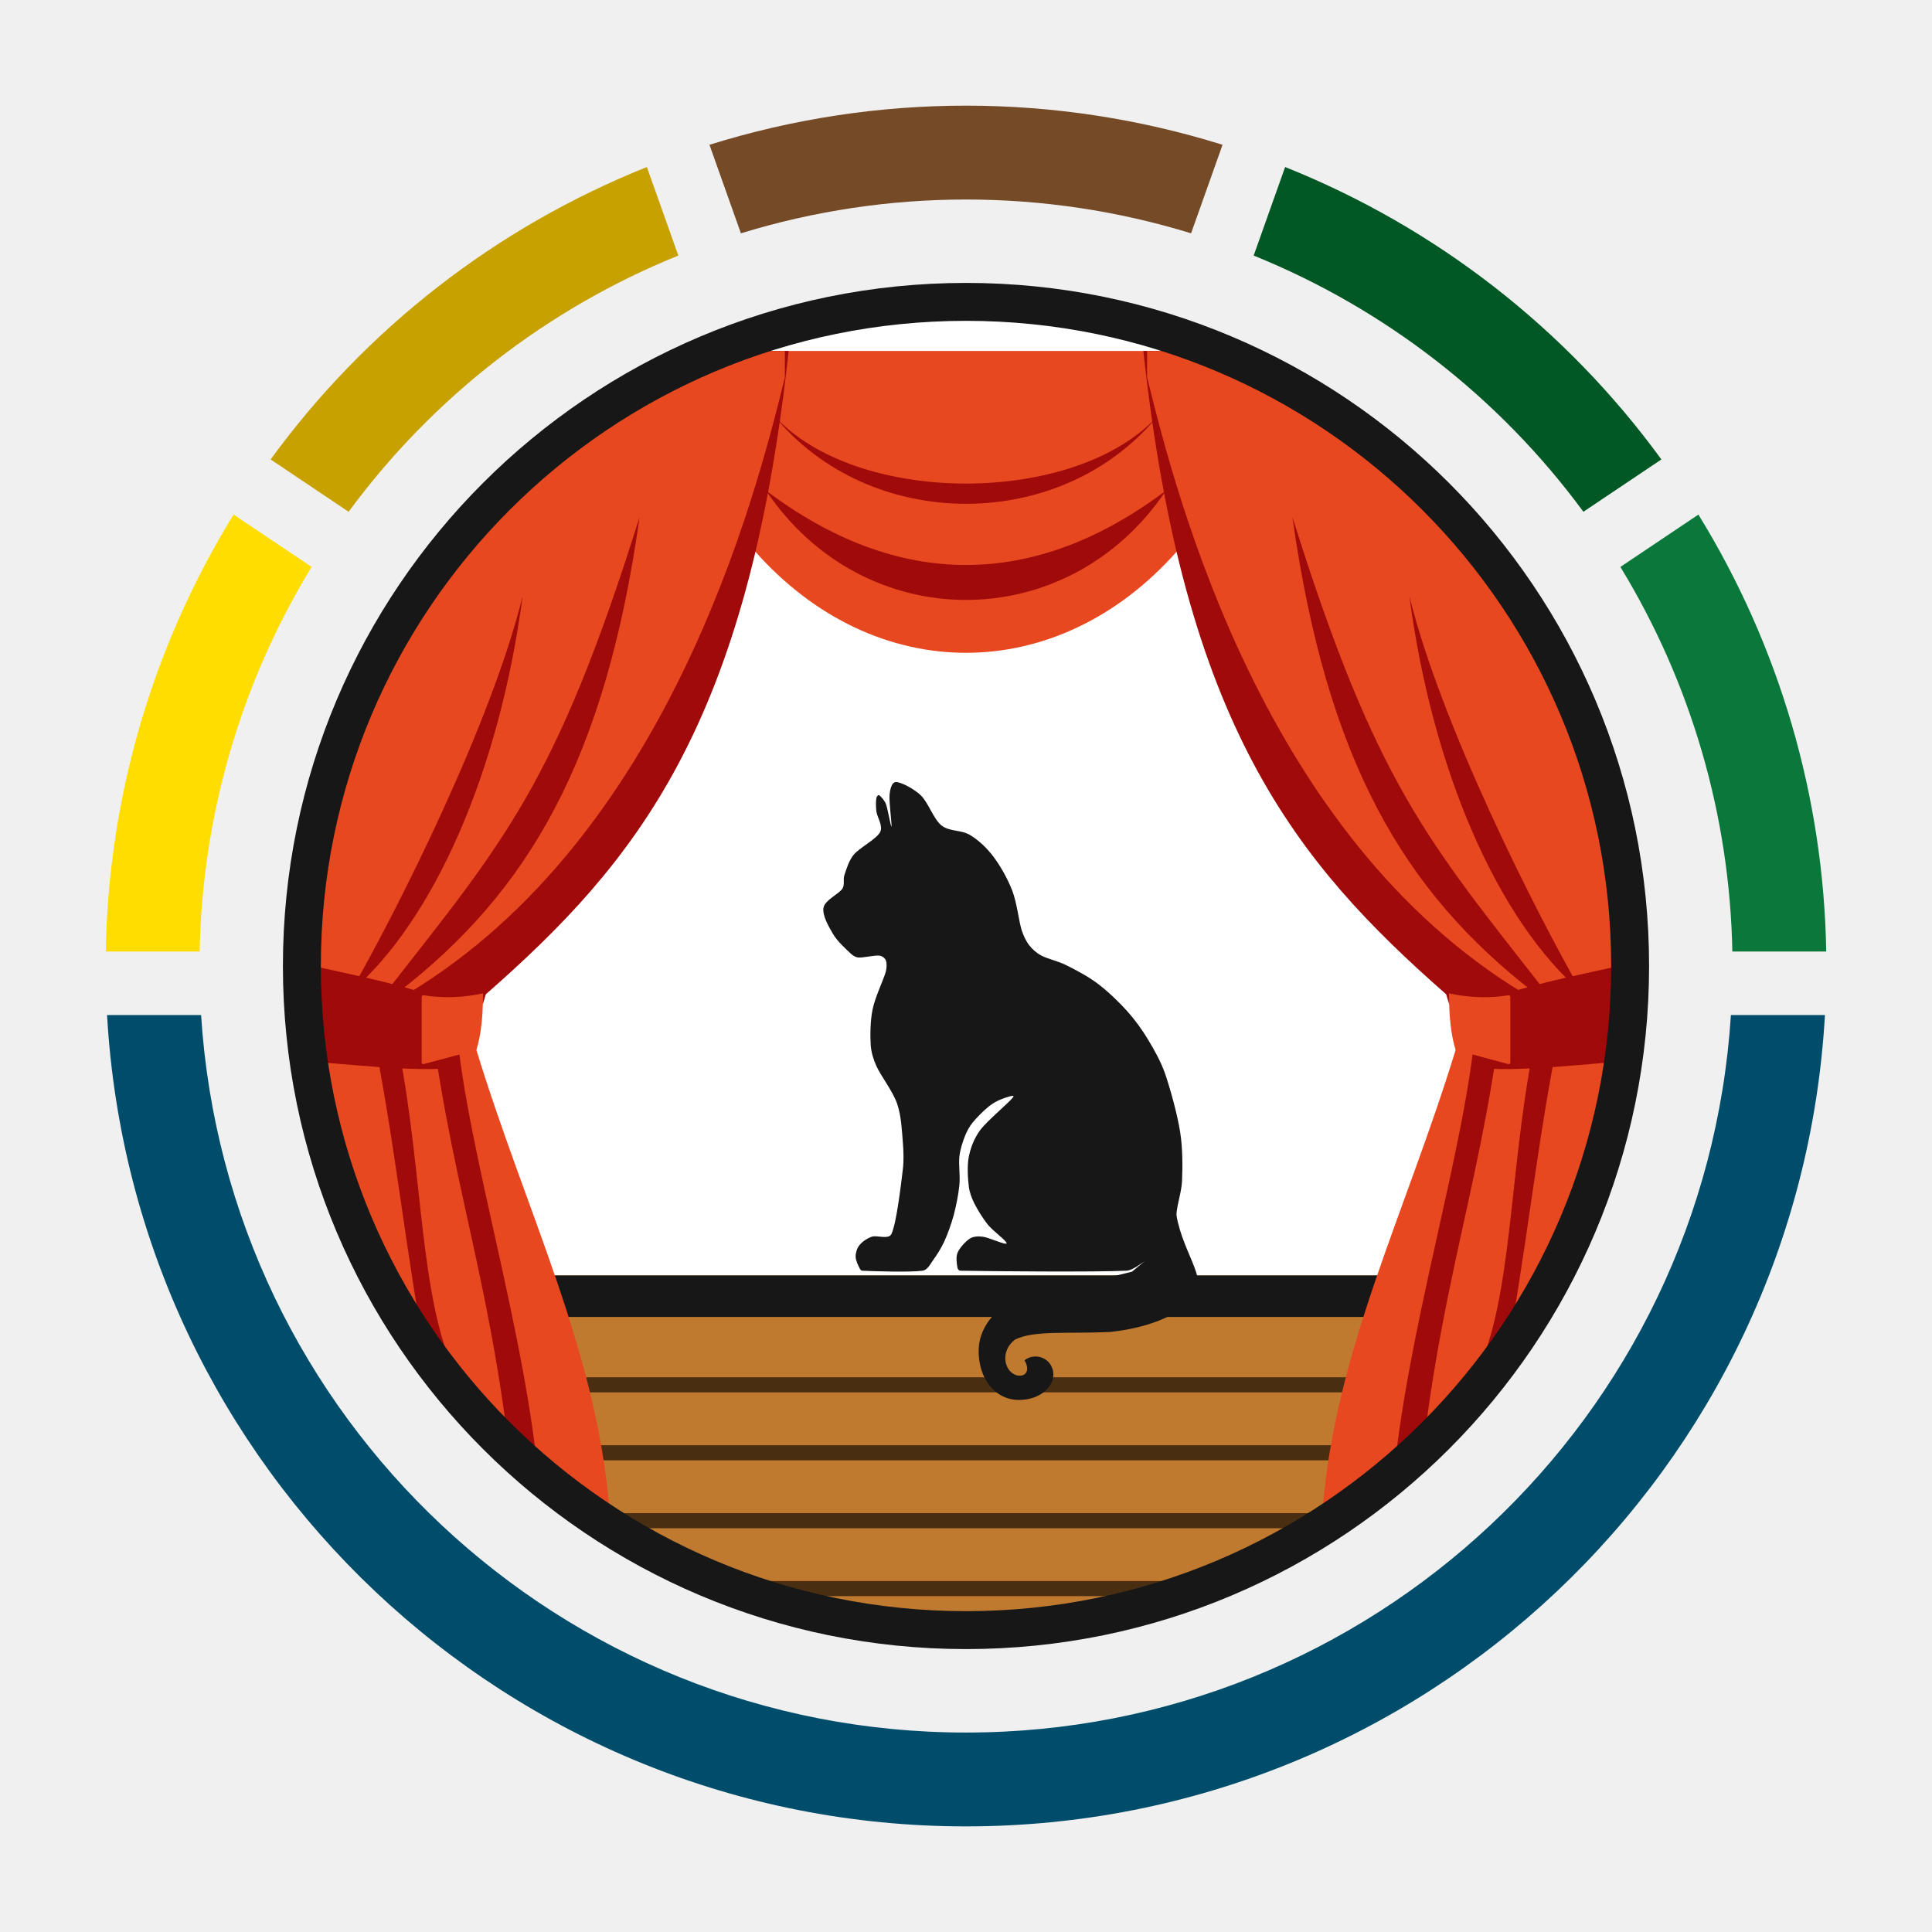
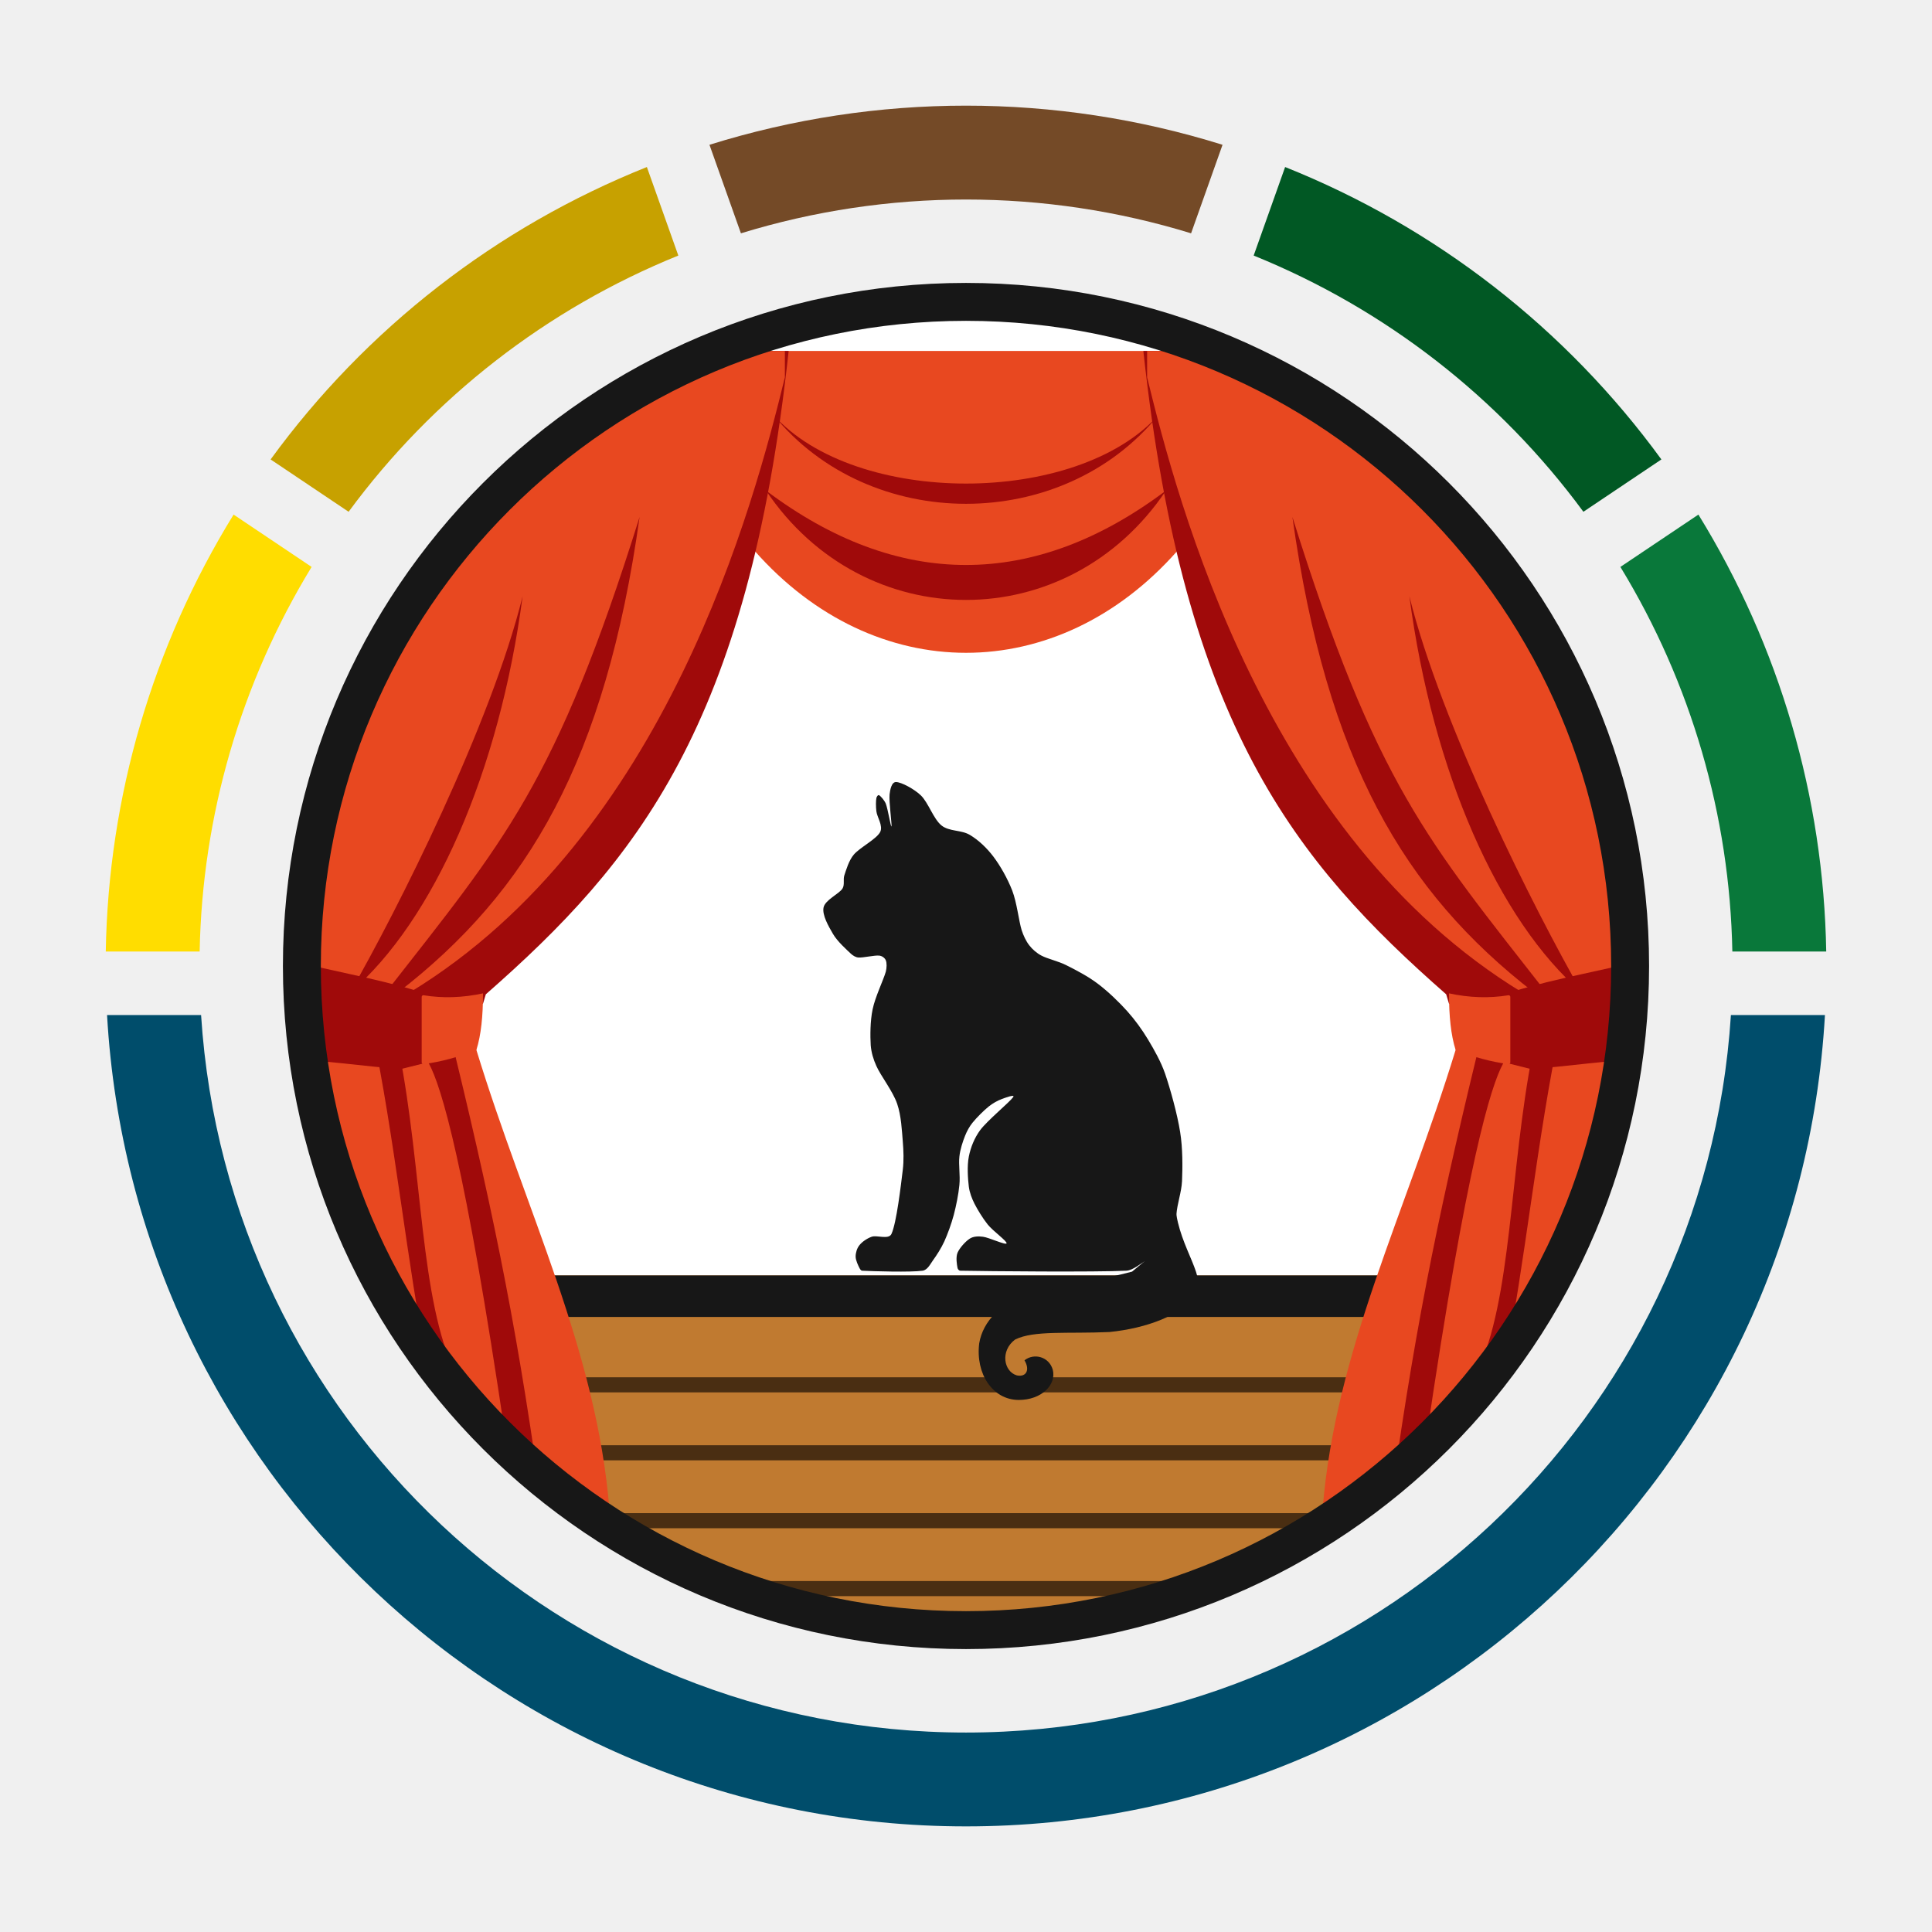
<svg xmlns="http://www.w3.org/2000/svg" viewBox="0 0 1024 1024">
  <defs>
    <clipPath id="buehne">
      <circle cx="512" cy="512" r="343.0" />
    </clipPath>
    <g id="seitenvorhang">
      <path fill="#A00A0A" d="M100,186H418C396.6,384.3 337.5,456.8 257.5,527.0L256,532H100Z" />
      <path fill="#E84820" d="M100,186H416V200C399.8,266.2 353.5,443.1 217.2,526.0H100Z" />
      <path fill="#A00A0A" d="M339,274C320.9,403.0 280.0,472.6 211.0,526.0L204.5,526C267.3,445.6 294.5,416.0 339.0,274.0Z" />
      <path fill="#A00A0A" d="M277,316C264.7,409.0 229.9,487.9 185.7,526.0L185.6,526C210.4,482.8 260.2,384.1 277.0,316.0Z" />
      <path fill="#E84820" d="M100,540H246L252.5,556.5C278.7,642.2 316.2,715.6 323.0,800.0H100Z" />
      <path fill="#A00A0A" d="M197,545C208.9,600.3 216.4,674.5 226.0,720.0L238,720C221.7,678.0 223.5,609.3 209.0,545.0Z" />
-       <path fill="#A00A0A" d="M229,545C240.3,631.8 262.4,687.1 272.0,790.0L286,790C279.2,707.1 247.6,610.3 242.0,545.0Z" />
-       <path fill="#A00A0A" d="M150,508C175.0,514.7 198.0,518.1 222.0,525.5L240,527L240,556L233,566.5C208.1,567.6 166.4,561.8 150.0,562.0Z" />
-       <path fill="#E84820" d="M223.5,528.5Q223.5,527.5 224.5,527.5Q239.75,530.0 256,526.5C256,538.5 255.0,548.5 252.5,556.5L224.5,564Q223.5,564 223.5,563Z" />
+       <path fill="#A00A0A" d="M223.3,545C217.5,592.0 227.0,473.0 272.0,790.0L286,790C273.0,696.7 259.5,634.0 237.8,545.0Z" />
+       <path fill="#A00A0A" d="M150,508C175.0,514.7 198.0,518.1 222.0,525.5L240,527L240,556L225,563.5L213,566.5C195.0,565.7 171.1,561.5 150.0,561.5Z" />
+       <path fill="#E84820" d="M223.5,528.5Q223.5,527.5 224.5,527.5Q239.75,530.0 256,526.5C256,538.5 255.0,548.5 252.5,556.5Q238.0,562.25 224.5,564Q223.5,564 223.5,563Z" />
    </g>
  </defs>
  <g id="ring">
    <path d="M56.06,504.34A456.00,456.00 0 0 1 123.81,272.74L165.16,300.48A406.25,406.25 0 0 0 105.82,504.34Z" fill="#FFDD00" />
    <path d="M143.43,243.51A456.00,456.00 0 0 1 342.86,88.53L359.53,135.45A406.25,406.25 0 0 0 184.77,271.25Z" fill="#C7A100" />
    <path d="M376.03,76.74A456.00,456.00 0 0 1 647.97,76.74L631.30,123.66A406.25,406.25 0 0 0 392.70,123.66Z" fill="#744A27" />
    <path d="M681.14,88.53A456.00,456.00 0 0 1 880.57,243.51L839.23,271.25A406.25,406.25 0 0 0 664.47,135.45Z" fill="#015824" />
    <path d="M900.19,272.74A456.00,456.00 0 0 1 967.94,504.34L918.18,504.34A406.25,406.25 0 0 0 858.84,300.48Z" fill="#09783A" />
    <path d="M967.26,537.99A456.00,456.00 0 0 1 56.74,537.99L106.58,537.99A406.25,406.25 0 0 0 917.42,537.99Z" fill="#004D6B" />
  </g>
  <g clip-path="url(#buehne)">
    <circle cx="512" cy="512" r="343.0" fill="#fff" />
    <g id="boden">
      <rect x="0" y="676" width="1024" height="400" fill="#C07A30" />
      <rect x="0" y="676" width="1024" height="22" fill="#171717" />
      <g fill="#4A2E12">
        <rect x="0" y="730" width="1024" height="8" />
        <rect x="0" y="766" width="1024" height="8" />
        <rect x="0" y="802" width="1024" height="8" />
        <rect x="0" y="838" width="1024" height="8" />
      </g>
    </g>
    <g id="schabracke">
      <path fill="#E84820" d="M400,186H624V292C560.4,364.0 463.6,364.0 400,292Z" />
      <path fill="#A00A0A" d="M410,220C453.5,268.4 570.5,268.4 614.0,220.0L614,220L614,220C563.0,282.7 461.0,282.7 410,220Z" />
      <path fill="#A00A0A" d="M406,260C475.9,312.6 548.1,312.6 618.0,260.0L618,260C566.1,337.3 457.9,337.3 406,260Z" />
    </g>
    <use href="#seitenvorhang" />
    <use href="#seitenvorhang" transform="matrix(-1 0 0 1 1024 0)" />
  </g>
  <circle id="rahmen" cx="512" cy="512" r="352.0" fill="none" stroke="#171717" stroke-width="20.1" />
  <g id="katze" fill="#171717">
    <path d="M623.0,673.5C619.6,678.4 605.6,674.1 603.0,673.5C601.1,673.1 606.8,670.8 607.5,670.0C607.8,669.6 607.5,668.3 607.0,668.5C605.2,669.1 600.7,673.3 597.0,673.5C580.7,674.3 523.9,673.8 509.0,673.5C508.3,673.5 507.6,672.7 507.5,672.0C507.2,670.4 506.5,666.5 507.5,664.0C508.6,661.4 511.8,657.9 514.0,656.5C516.0,655.2 518.7,655.2 521.0,655.5C524.2,655.9 533.1,660.1 533.5,659.0C533.9,657.9 526.3,652.5 523.5,649.0C520.8,645.6 518.2,641.3 516.5,638.0C515.1,635.2 513.9,632.1 513.5,629.0C513.0,624.8 512.5,618.0 513.5,613.0C514.5,608.0 516.5,603.1 519.5,599.0C523.4,593.8 535.1,584.2 537.0,581.5C538.2,579.8 532.9,581.8 531.0,582.5C528.8,583.3 526.1,584.8 524.0,586.5C521.4,588.6 517.6,592.4 515.5,595.0C513.8,597.1 512.5,599.5 511.5,602.0C510.3,605.0 508.9,609.2 508.5,613.0C508.0,617.3 509.0,623.0 508.5,628.0C508.0,633.2 506.8,639.0 505.5,644.0C504.2,648.8 502.3,654.0 500.5,658.0C498.9,661.5 496.4,665.4 494.5,668.0C493.0,670.1 491.6,673.1 489.0,673.5C482.8,674.4 462.6,673.8 457.0,673.5C456.3,673.5 455.8,672.6 455.5,672.0C454.9,670.8 453.5,668.0 453.5,666.0C453.5,664.0 454.2,661.6 455.5,660.0C456.9,658.2 459.5,656.4 462.0,655.5C464.8,654.5 471.0,657.2 472.5,654.0C475.2,648.1 477.5,628.2 478.5,620.0C479.1,615.0 478.9,610.0 478.5,605.0C478.0,599.2 477.7,591.4 475.5,585.0C473.2,578.3 466.8,570.2 464.5,565.0C462.9,561.5 461.8,557.8 461.5,554.0C461.2,549.0 461.2,541.2 462.5,535.0C463.8,528.5 468.3,519.3 469.5,515.0C470.0,513.1 470.1,510.4 469.5,509.0C469.0,507.7 467.4,506.6 466.0,506.5C463.6,506.2 457.5,507.7 455.0,507.5C453.5,507.4 452.1,506.5 451.0,505.5C448.8,503.4 443.9,499.1 441.5,495.0C439.1,490.9 435.7,485.0 436.5,481.0C437.3,477.0 444.7,473.8 446.5,471.0C447.8,469.0 446.8,466.2 447.5,464.0C448.5,461.0 449.9,456.1 452.5,453.0C455.7,449.2 464.5,444.8 466.5,441.0C468.2,437.7 464.8,433.0 464.5,430.0C464.2,427.7 464.2,424.4 464.5,423.0C464.6,422.3 465.4,421.1 466.0,421.5C466.8,422.0 468.8,424.2 469.5,426.0C470.6,428.8 472.2,438.8 472.5,438.0C472.8,437.2 471.1,424.9 471.5,421.0C471.8,418.6 472.5,414.4 475.0,414.5C477.8,414.6 484.4,418.1 488.0,421.5C492.0,425.3 494.7,434.0 499.0,437.5C503.1,440.8 509.5,439.8 514.0,442.5C518.6,445.2 523.1,449.5 526.5,454.0C530.2,458.9 534.0,465.6 536.5,472.0C539.0,478.5 540.0,488.2 541.5,493.0C542.4,495.8 543.8,498.8 545.5,501.0C547.2,503.2 549.5,505.2 552.0,506.5C555.2,508.2 560.8,509.4 565.0,511.5C570.0,514.0 576.8,517.5 582.0,521.5C587.4,525.6 593.1,531.1 597.5,536.0C601.6,540.6 605.3,545.7 608.5,551.0C611.8,556.5 615.3,562.7 617.5,569.0C620.3,577.2 624.0,590.5 625.5,600.0C626.9,608.6 626.8,618.7 626.5,626.0C626.2,632.1 623.9,637.9 623.5,644.0C622.9,651.9 626.4,668.6 623.0,673.5Z" />
    <path d="M612,664 L600,674 C585,678 562,682 546,686 C531,690 521,700 519,712 C517,728 526,742 540,742 C552,742 560,734 558,726 C556,719 548,717 543,721 C546,726 544,730 539,729 C532,727 530,716 538,710 C548,705 566,707 588,706 C608,704 626,697 633,687 C641,678 625,662 623,640 Z" />
  </g>
</svg>
